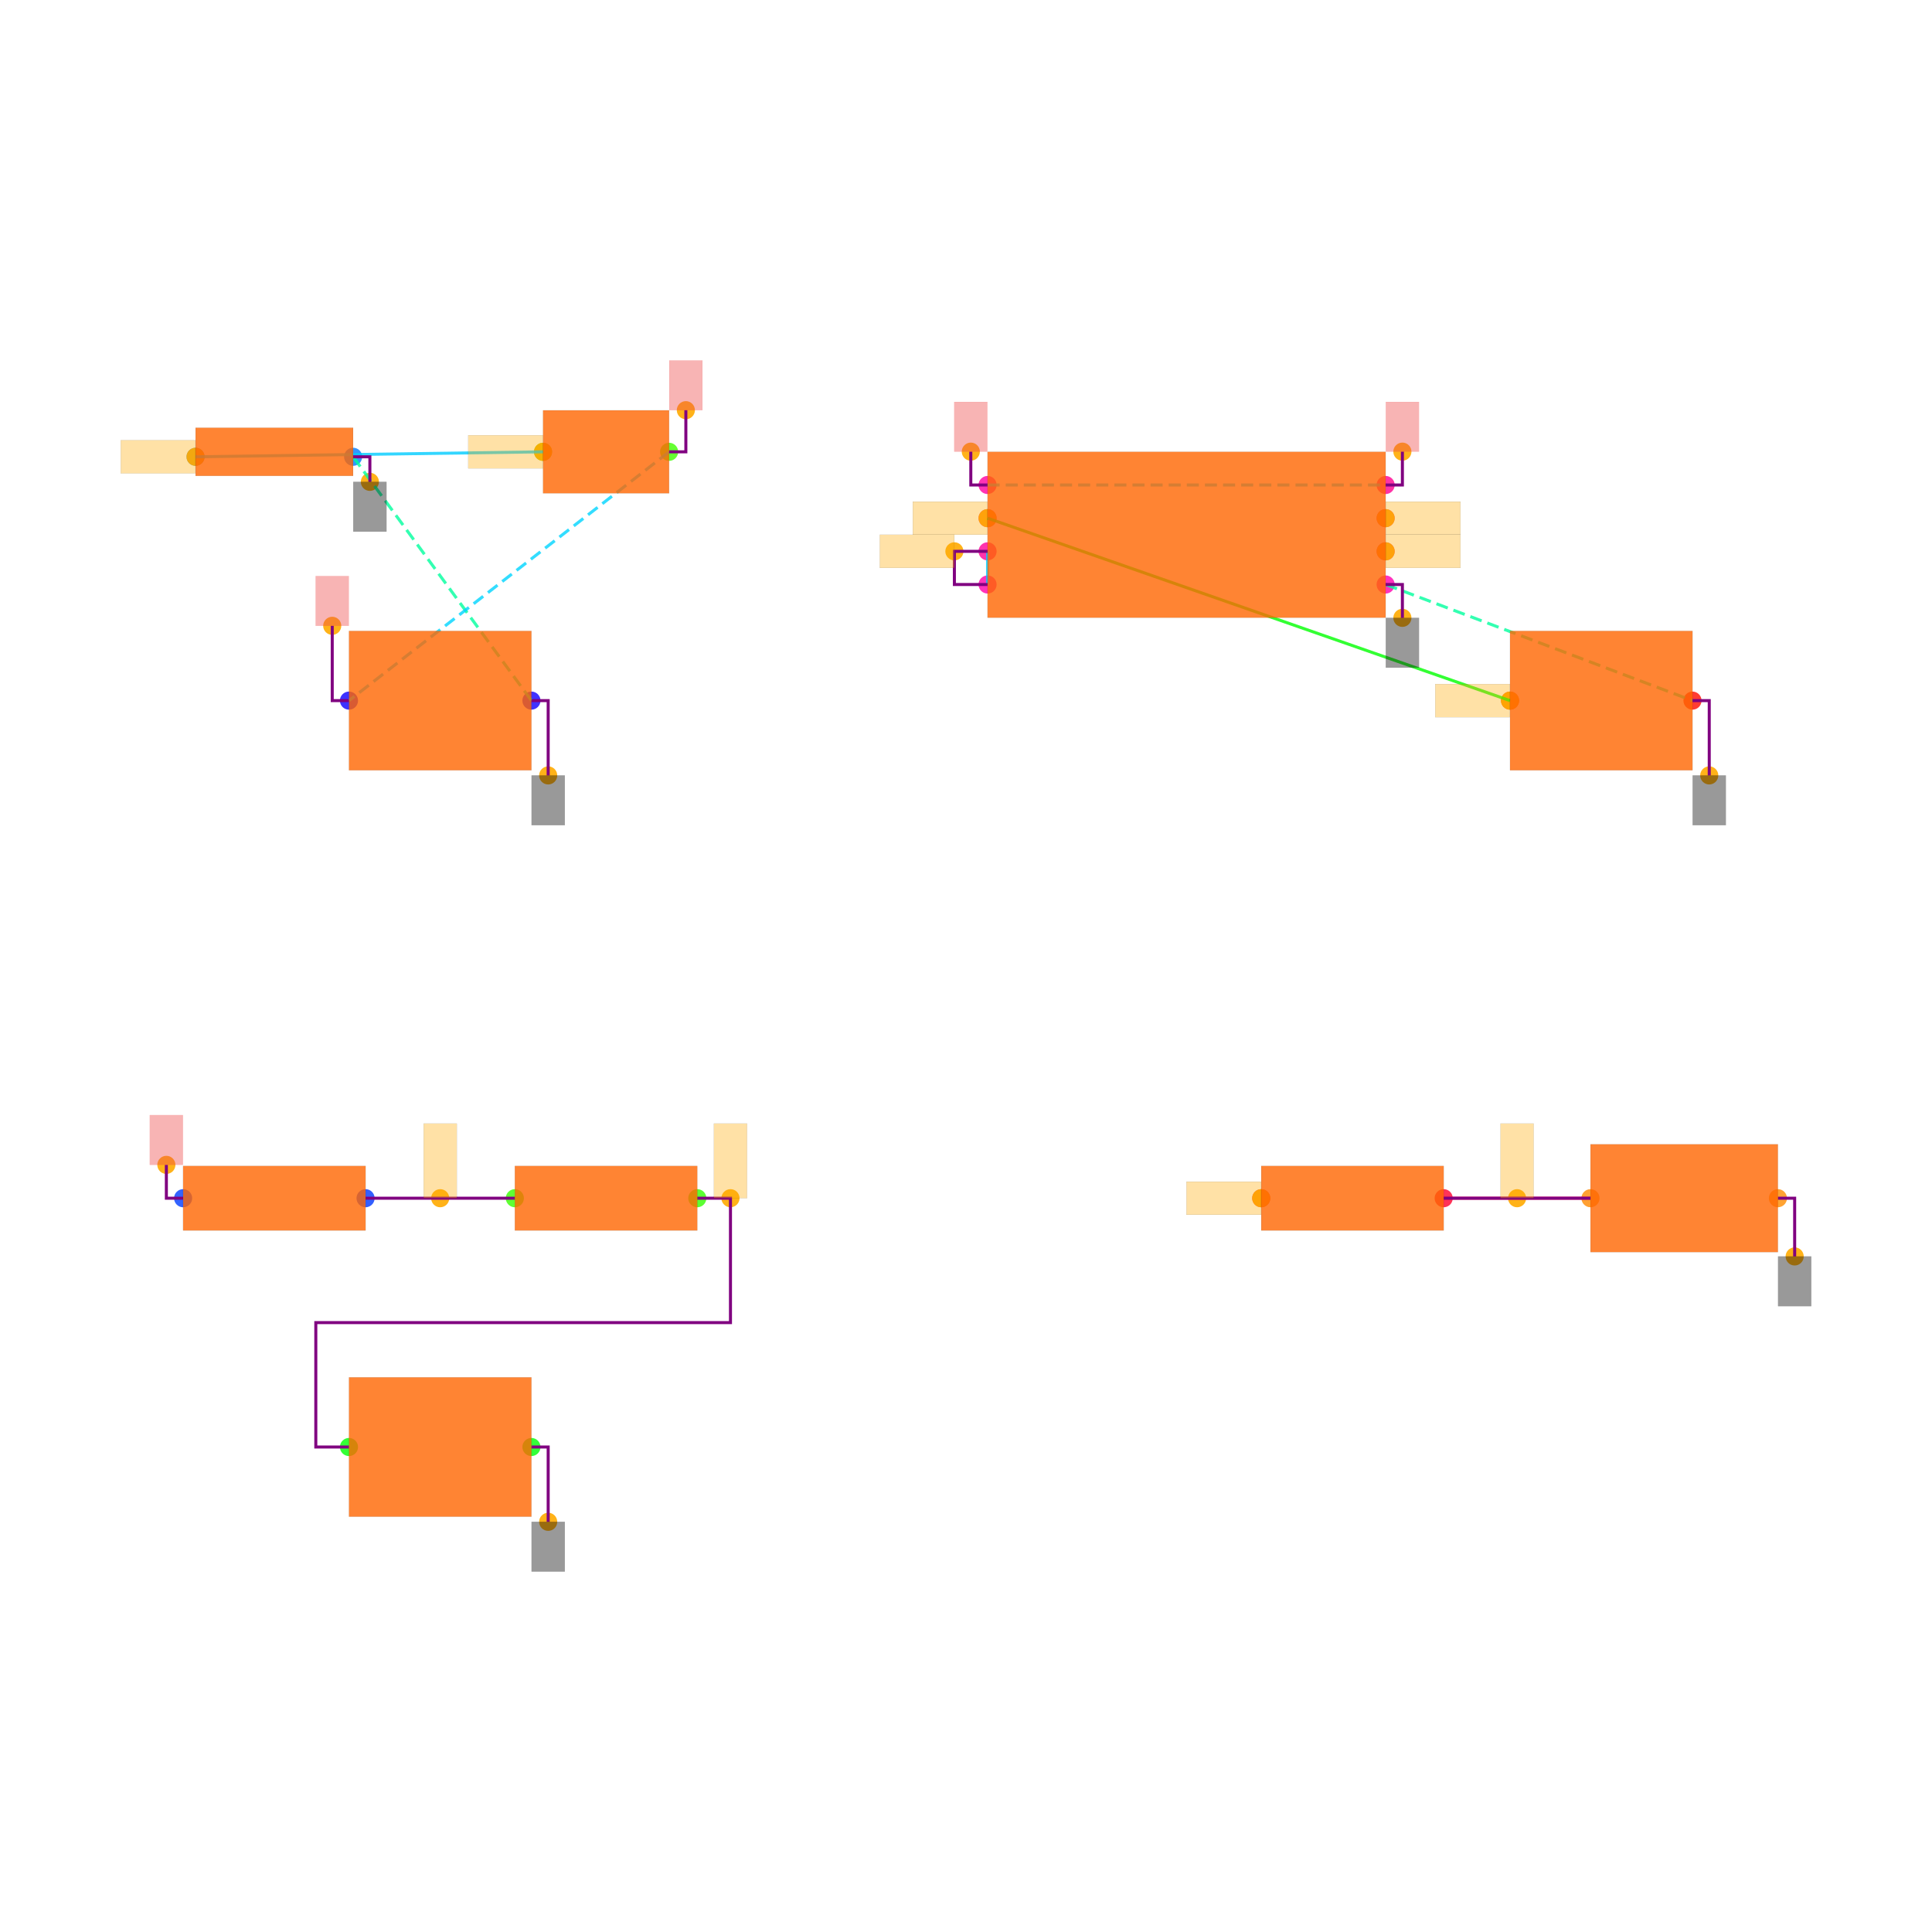
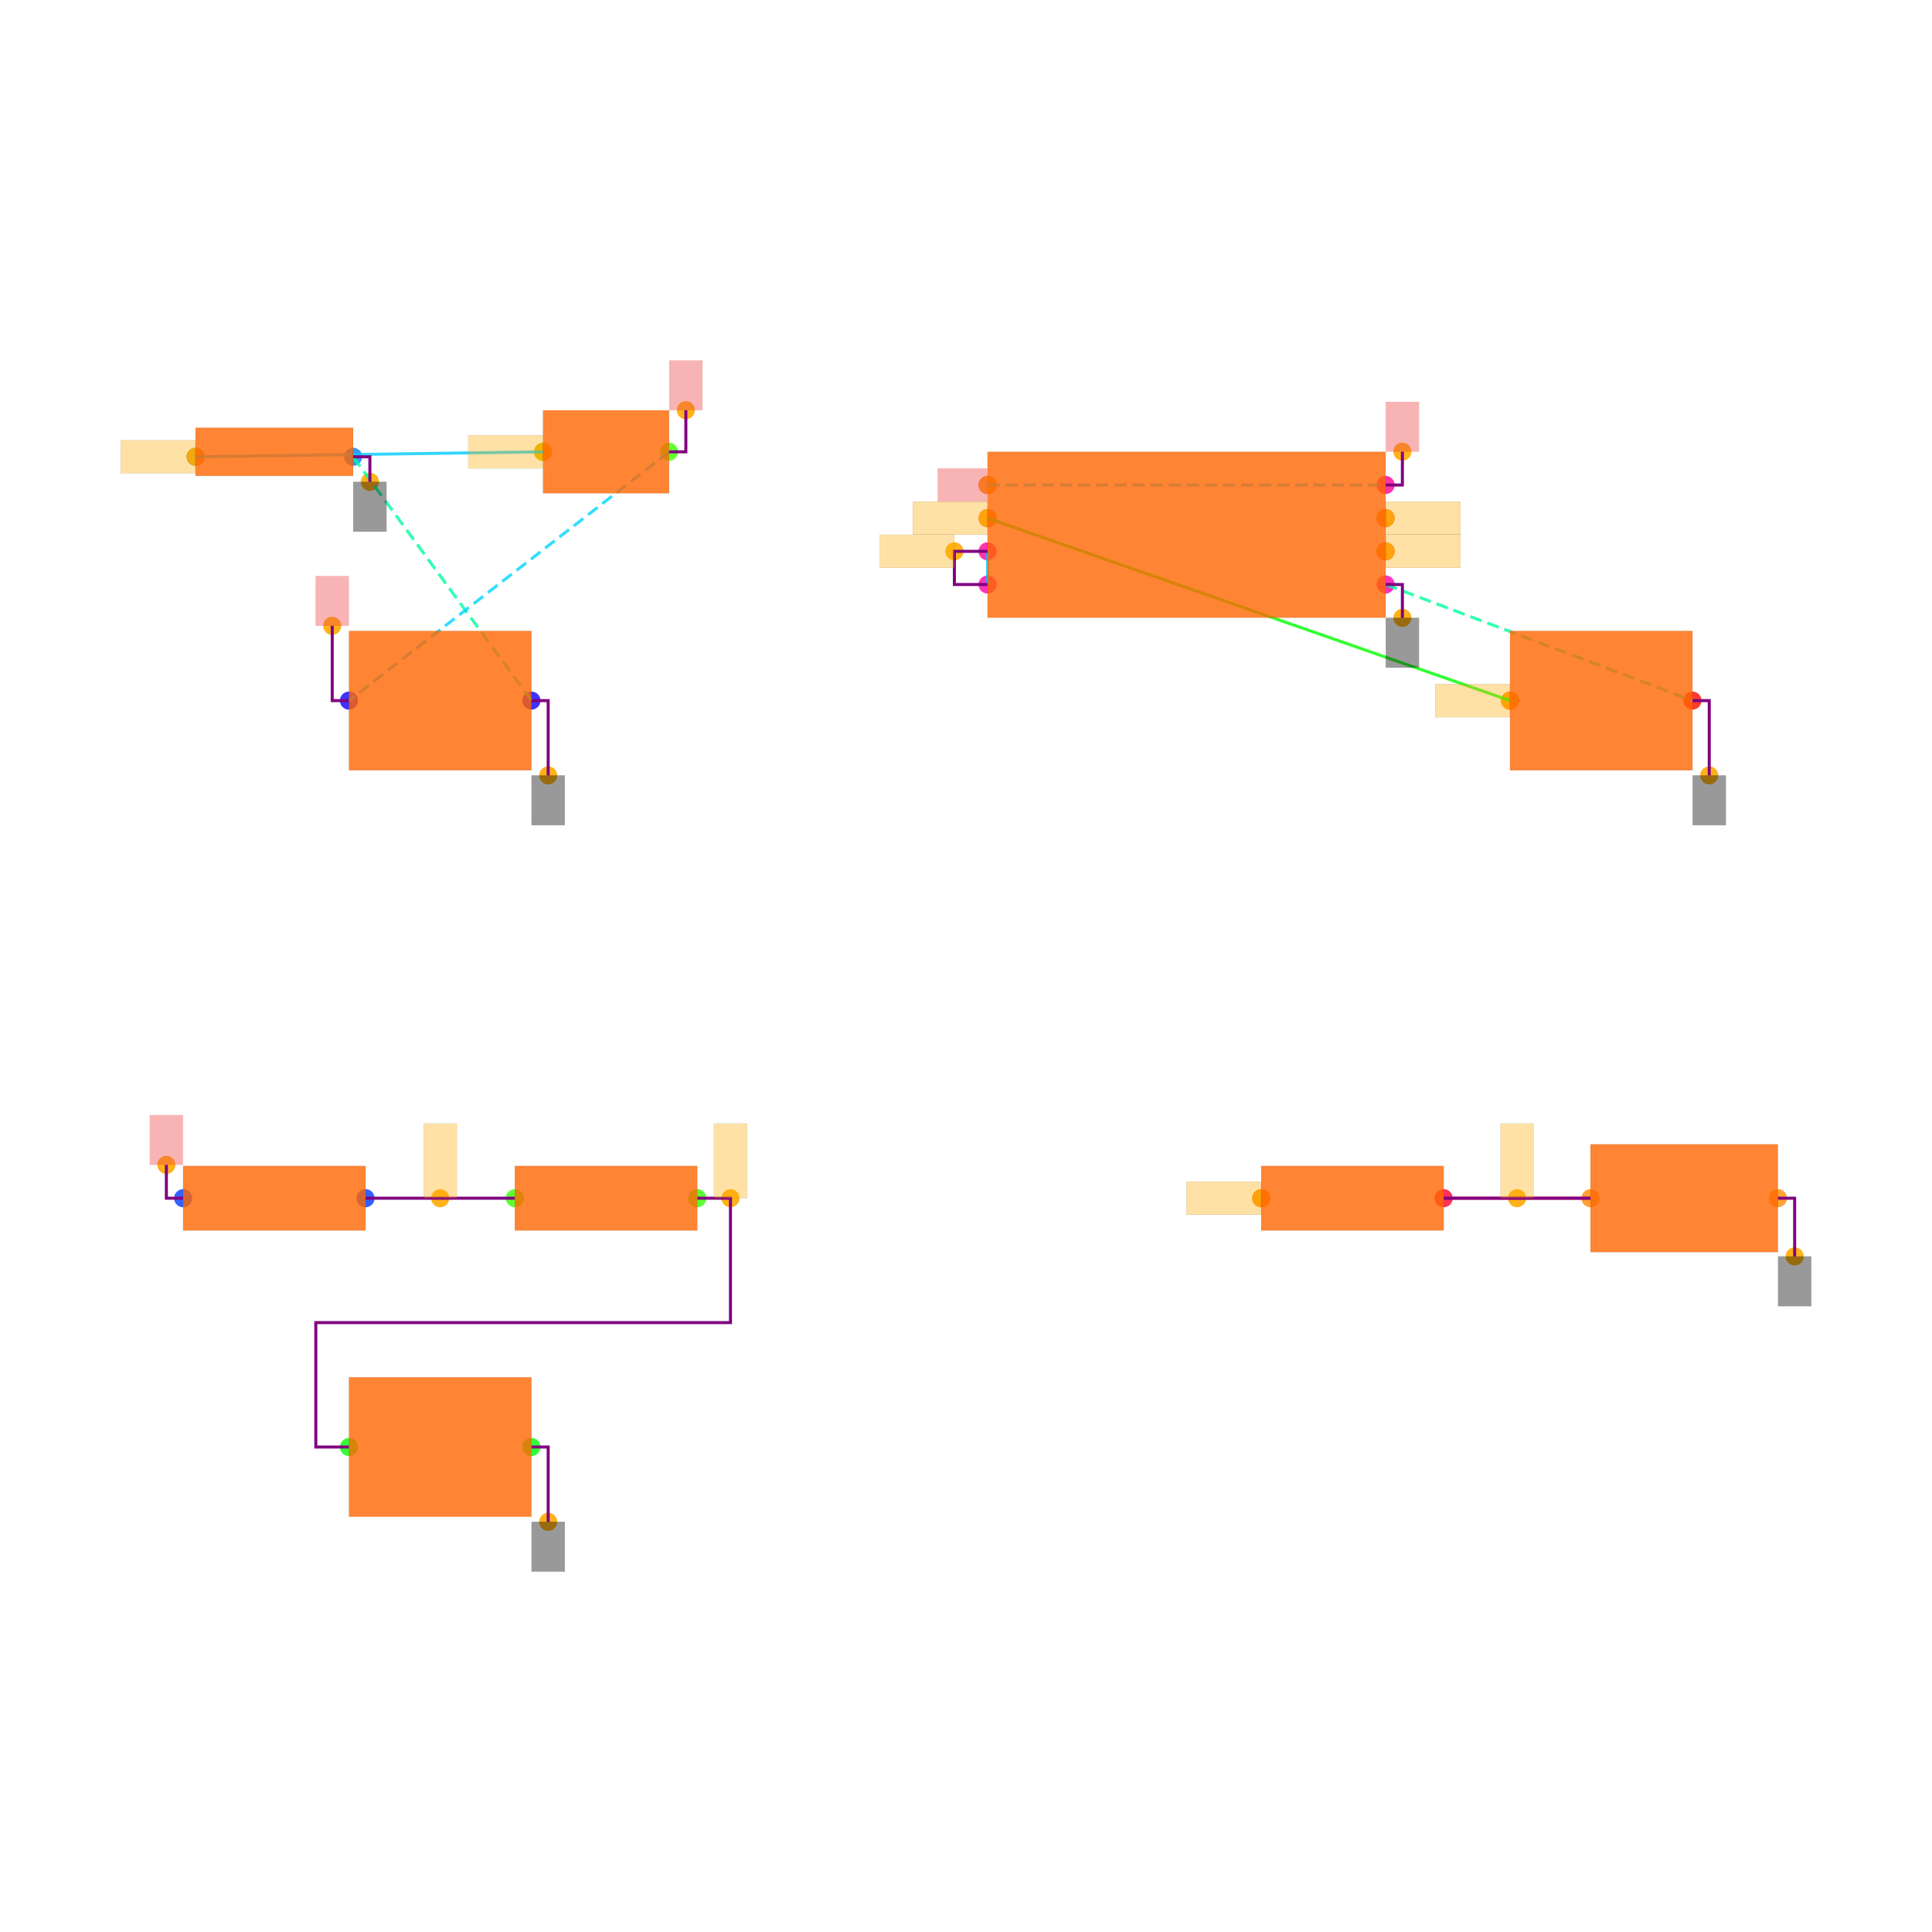
<svg xmlns="http://www.w3.org/2000/svg" width="640" height="640" viewBox="0 0 640 640">
  <rect width="100%" height="100%" fill="white" />
  <g>
    <circle data-type="point" data-label="B1.1 x-" data-x="-4.475" data-y="2.9699999999999998" cx="64.78" cy="151.319" r="3" fill="hsl(210, 100%, 50%, 0.8)" />
  </g>
  <g>
    <circle data-type="point" data-label="B1.2 x+" data-x="-3.525" data-y="2.9699999999999998" cx="116.978" cy="151.319" r="3" fill="hsl(211, 100%, 50%, 0.8)" />
  </g>
  <g>
    <circle data-type="point" data-label="SW1.1 x-" data-x="-2.38" data-y="3" cx="179.89" cy="149.67" r="3" fill="hsl(104, 100%, 50%, 0.8)" />
  </g>
  <g>
    <circle data-type="point" data-label="SW1.2 x+" data-x="-1.62" data-y="3" cx="221.648" cy="149.67" r="3" fill="hsl(105, 100%, 50%, 0.8)" />
  </g>
  <g>
    <circle data-type="point" data-label="C3.1 x-" data-x="-3.55" data-y="1.5" cx="115.604" cy="232.088" r="3" fill="hsl(243, 100%, 50%, 0.8)" />
  </g>
  <g>
    <circle data-type="point" data-label="C3.2 x+" data-x="-2.45" data-y="1.5" cx="176.044" cy="232.088" r="3" fill="hsl(244, 100%, 50%, 0.8)" />
  </g>
  <g>
    <circle data-type="point" data-label="U1.1 x+" data-x="2.7" data-y="2.2" cx="459.011" cy="193.626" r="3" fill="hsl(319, 100%, 50%, 0.8)" />
  </g>
  <g>
    <circle data-type="point" data-label="U1.2 x-" data-x="0.2999999999999998" data-y="2.2" cx="327.143" cy="193.626" r="3" fill="hsl(320, 100%, 50%, 0.8)" />
  </g>
  <g>
    <circle data-type="point" data-label="U1.3 x+" data-x="2.7" data-y="2.6" cx="459.011" cy="171.648" r="3" fill="hsl(321, 100%, 50%, 0.8)" />
  </g>
  <g>
    <circle data-type="point" data-label="U1.4 x-" data-x="0.2999999999999998" data-y="2.8" cx="327.143" cy="160.659" r="3" fill="hsl(322, 100%, 50%, 0.8)" />
  </g>
  <g>
    <circle data-type="point" data-label="U1.5 x-" data-x="0.2999999999999998" data-y="2.6" cx="327.143" cy="171.648" r="3" fill="hsl(323, 100%, 50%, 0.8)" />
  </g>
  <g>
    <circle data-type="point" data-label="U1.6 x-" data-x="0.2999999999999998" data-y="2.4" cx="327.143" cy="182.637" r="3" fill="hsl(324, 100%, 50%, 0.8)" />
  </g>
  <g>
    <circle data-type="point" data-label="U1.7 x+" data-x="2.7" data-y="2.4" cx="459.011" cy="182.637" r="3" fill="hsl(325, 100%, 50%, 0.8)" />
  </g>
  <g>
    <circle data-type="point" data-label="U1.8 x+" data-x="2.7" data-y="2.8" cx="459.011" cy="160.659" r="3" fill="hsl(326, 100%, 50%, 0.8)" />
  </g>
  <g>
    <circle data-type="point" data-label="C2.1 x-" data-x="3.45" data-y="1.5" cx="500.22" cy="232.088" r="3" fill="hsl(2, 100%, 50%, 0.8)" />
  </g>
  <g>
    <circle data-type="point" data-label="C2.2 x+" data-x="4.55" data-y="1.5" cx="560.659" cy="232.088" r="3" fill="hsl(3, 100%, 50%, 0.8)" />
  </g>
  <g>
    <circle data-type="point" data-label="R1.1 x-" data-x="-4.550000000000001" data-y="-1.5" cx="60.659" cy="396.923" r="3" fill="hsl(226, 100%, 50%, 0.8)" />
  </g>
  <g>
    <circle data-type="point" data-label="R1.2 x+" data-x="-3.4499999999999997" data-y="-1.5" cx="121.099" cy="396.923" r="3" fill="hsl(227, 100%, 50%, 0.8)" />
  </g>
  <g>
    <circle data-type="point" data-label="R2.1 x-" data-x="-2.55" data-y="-1.5" cx="170.549" cy="396.923" r="3" fill="hsl(107, 100%, 50%, 0.8)" />
  </g>
  <g>
    <circle data-type="point" data-label="R2.2 x+" data-x="-1.45" data-y="-1.5" cx="230.989" cy="396.923" r="3" fill="hsl(108, 100%, 50%, 0.8)" />
  </g>
  <g>
    <circle data-type="point" data-label="C1.1 x-" data-x="-3.55" data-y="-3" cx="115.604" cy="479.341" r="3" fill="hsl(121, 100%, 50%, 0.8)" />
  </g>
  <g>
    <circle data-type="point" data-label="C1.2 x+" data-x="-2.45" data-y="-3" cx="176.044" cy="479.341" r="3" fill="hsl(122, 100%, 50%, 0.8)" />
  </g>
  <g>
    <circle data-type="point" data-label="R3.1 x-" data-x="1.95" data-y="-1.5" cx="417.802" cy="396.923" r="3" fill="hsl(348, 100%, 50%, 0.8)" />
  </g>
  <g>
    <circle data-type="point" data-label="R3.2 x+" data-x="3.05" data-y="-1.5" cx="478.242" cy="396.923" r="3" fill="hsl(349, 100%, 50%, 0.8)" />
  </g>
  <g>
    <circle data-type="point" data-label="D1.1 x-" data-x="3.935" data-y="-1.5" cx="526.868" cy="396.923" r="3" fill="hsl(32, 100%, 50%, 0.8)" />
  </g>
  <g>
    <circle data-type="point" data-label="D1.2 x+" data-x="5.0649999999999995" data-y="-1.5" cx="588.956" cy="396.923" r="3" fill="hsl(33, 100%, 50%, 0.8)" />
  </g>
  <g>
    <circle data-type="point" data-label="anchorPoint orientation: x-" data-x="-4.475" data-y="2.9699999999999998" cx="64.78" cy="151.319" r="3" fill="hsl(40, 100%, 50%, 0.9)" />
  </g>
  <g>
    <circle data-type="point" data-label="anchorPoint orientation: x-" data-x="-2.38" data-y="3" cx="179.89" cy="149.67" r="3" fill="hsl(40, 100%, 50%, 0.9)" />
  </g>
  <g>
    <circle data-type="point" data-label="anchorPoint orientation: y-" data-x="-3.424" data-y="2.819" cx="122.527" cy="159.615" r="3" fill="hsl(40, 100%, 50%, 0.9)" />
  </g>
  <g>
    <circle data-type="point" data-label="anchorPoint orientation: y-" data-x="-2.349" data-y="1.0490000000000002" cx="181.593" cy="256.868" r="3" fill="hsl(40, 100%, 50%, 0.9)" />
  </g>
  <g>
    <circle data-type="point" data-label="anchorPoint orientation: y-" data-x="2.801" data-y="1.9990000000000003" cx="464.56" cy="204.67" r="3" fill="hsl(40, 100%, 50%, 0.9)" />
  </g>
  <g>
    <circle data-type="point" data-label="anchorPoint orientation: y-" data-x="4.651" data-y="1.0490000000000002" cx="566.209" cy="256.868" r="3" fill="hsl(40, 100%, 50%, 0.9)" />
  </g>
  <g>
    <circle data-type="point" data-label="anchorPoint orientation: y-" data-x="-2.349" data-y="-3.4509999999999996" cx="181.593" cy="504.121" r="3" fill="hsl(40, 100%, 50%, 0.9)" />
  </g>
  <g>
    <circle data-type="point" data-label="anchorPoint orientation: y-" data-x="5.1659999999999995" data-y="-1.851" cx="594.505" cy="416.209" r="3" fill="hsl(40, 100%, 50%, 0.9)" />
  </g>
  <g>
    <circle data-type="point" data-label="anchorPoint orientation: y+" data-x="-1.5190000000000001" data-y="3.251" cx="227.198" cy="135.879" r="3" fill="hsl(40, 100%, 50%, 0.9)" />
  </g>
  <g>
    <circle data-type="point" data-label="anchorPoint orientation: y+" data-x="-3.651" data-y="1.9509999999999998" cx="110.055" cy="207.308" r="3" fill="hsl(40, 100%, 50%, 0.9)" />
  </g>
  <g>
-     <circle data-type="point" data-label="anchorPoint orientation: y+" data-x="0.19899999999999982" data-y="3.001" cx="321.593" cy="149.615" r="3" fill="hsl(40, 100%, 50%, 0.9)" />
+     <circle data-type="point" data-label="anchorPoint orientation: x-" data-x="0.2999999999999998" data-y="2.8" cx="327.143" cy="160.659" r="3" fill="hsl(40, 100%, 50%, 0.9)" />
  </g>
  <g>
    <circle data-type="point" data-label="anchorPoint orientation: y+" data-x="2.801" data-y="3.001" cx="464.56" cy="149.615" r="3" fill="hsl(40, 100%, 50%, 0.9)" />
  </g>
  <g>
    <circle data-type="point" data-label="anchorPoint orientation: y+" data-x="-4.651000000000001" data-y="-1.2990000000000002" cx="55.11" cy="385.879" r="3" fill="hsl(40, 100%, 50%, 0.9)" />
  </g>
  <g>
    <circle data-type="point" data-label="anchorPoint orientation: x-" data-x="0.09999999999999981" data-y="2.4" cx="316.154" cy="182.637" r="3" fill="hsl(40, 100%, 50%, 0.9)" />
  </g>
  <g>
    <circle data-type="point" data-label="anchorPoint orientation: y+" data-x="-1.25" data-y="-1.5" cx="241.978" cy="396.923" r="3" fill="hsl(40, 100%, 50%, 0.9)" />
  </g>
  <g>
    <circle data-type="point" data-label="anchorPoint orientation: x+" data-x="2.7" data-y="2.6" cx="459.011" cy="171.648" r="3" fill="hsl(40, 100%, 50%, 0.9)" />
  </g>
  <g>
    <circle data-type="point" data-label="anchorPoint orientation: x-" data-x="1.95" data-y="-1.5" cx="417.802" cy="396.923" r="3" fill="hsl(40, 100%, 50%, 0.9)" />
  </g>
  <g>
    <circle data-type="point" data-label="anchorPoint orientation: x-" data-x="0.2999999999999998" data-y="2.6" cx="327.143" cy="171.648" r="3" fill="hsl(40, 100%, 50%, 0.9)" />
  </g>
  <g>
    <circle data-type="point" data-label="anchorPoint orientation: x-" data-x="3.45" data-y="1.5" cx="500.22" cy="232.088" r="3" fill="hsl(40, 100%, 50%, 0.9)" />
  </g>
  <g>
    <circle data-type="point" data-label="anchorPoint orientation: y+" data-x="-3" data-y="-1.5" cx="145.824" cy="396.923" r="3" fill="hsl(40, 100%, 50%, 0.9)" />
  </g>
  <g>
    <circle data-type="point" data-label="anchorPoint orientation: x+" data-x="2.7" data-y="2.4" cx="459.011" cy="182.637" r="3" fill="hsl(40, 100%, 50%, 0.9)" />
  </g>
  <g>
    <circle data-type="point" data-label="anchorPoint orientation: y+" data-x="3.4924999999999997" data-y="-1.5" cx="502.555" cy="396.923" r="3" fill="hsl(40, 100%, 50%, 0.9)" />
  </g>
  <g>
    <polyline data-points="-4.475,2.9699999999999998 -2.38,3" data-type="line" data-label="" points="64.78,151.319 179.89,149.67" fill="none" stroke="hsl(192, 100%, 50%, 0.8)" stroke-width="1" />
  </g>
  <g>
    <polyline data-points="0.2999999999999998,2.6 3.45,1.5" data-type="line" data-label="" points="327.143,171.648 500.22,232.088" fill="none" stroke="hsl(120, 100%, 50%, 0.8)" stroke-width="1" />
  </g>
  <g>
    <polyline data-points="0.2999999999999998,2.4 0.2999999999999998,2.2" data-type="line" data-label="" points="327.143,182.637 327.143,193.626" fill="none" stroke="hsl(192, 100%, 50%, 0.8)" stroke-width="1" />
  </g>
  <g>
    <polyline data-points="3.05,-1.5 3.935,-1.5" data-type="line" data-label="" points="478.242,396.923 526.868,396.923" fill="none" stroke="hsl(344, 100%, 50%, 0.8)" stroke-width="1" />
  </g>
  <g>
    <polyline data-points="-3.525,2.9699999999999998 -2.45,1.5" data-type="line" data-label="" points="116.978,151.319 176.044,232.088" fill="none" stroke="hsl(157, 100%, 50%, 0.8)" stroke-width="1" stroke-dasharray="4 2" />
  </g>
  <g>
    <polyline data-points="2.7,2.2 4.55,1.5" data-type="line" data-label="" points="459.011,193.626 560.659,232.088" fill="none" stroke="hsl(157, 100%, 50%, 0.8)" stroke-width="1" stroke-dasharray="4 2" />
  </g>
  <g>
    <polyline data-points="-1.62,3 -3.55,1.5" data-type="line" data-label="" points="221.648,149.67 115.604,232.088" fill="none" stroke="hsl(190, 100%, 50%, 0.8)" stroke-width="1" stroke-dasharray="4 2" />
  </g>
  <g>
    <polyline data-points="0.2999999999999998,2.8 2.7,2.8" data-type="line" data-label="" points="327.143,160.659 459.011,160.659" fill="none" stroke="hsl(190, 100%, 50%, 0.8)" stroke-width="1" stroke-dasharray="4 2" />
  </g>
  <g>
    <polyline data-points="0.2999999999999998,2.4 0.09999999999999981,2.4 0.09999999999999981,2.2 0.2999999999999998,2.2" data-type="line" data-label="" points="327.143,182.637 316.154,182.637 316.154,193.626 327.143,193.626" fill="none" stroke="purple" stroke-width="1" />
  </g>
  <g>
    <polyline data-points="-2.55,-1.5 -3.4499999999999997,-1.5" data-type="line" data-label="" points="170.549,396.923 121.099,396.923" fill="none" stroke="purple" stroke-width="1" />
  </g>
  <g>
    <polyline data-points="3.05,-1.5 3.935,-1.5" data-type="line" data-label="" points="478.242,396.923 526.868,396.923" fill="none" stroke="purple" stroke-width="1" />
  </g>
  <g>
    <polyline data-points="-1.4500000000000002,-1.5 -1.25,-1.5 -1.25,-2.25 -3.75,-2.25 -3.75,-3 -3.55,-3" data-type="line" data-label="" points="230.989,396.923 241.978,396.923 241.978,438.132 104.615,438.132 104.615,479.341 115.604,479.341" fill="none" stroke="purple" stroke-width="1" />
  </g>
  <g>
    <polyline data-points="-3.525,2.9699999999999998 -3.424,2.9699999999999998 -3.424,2.819" data-type="line" data-label="" points="116.978,151.319 122.527,151.319 122.527,159.615" fill="none" stroke="purple" stroke-width="1" />
  </g>
  <g>
    <polyline data-points="-2.45,1.5 -2.349,1.5 -2.349,1.0490000000000002" data-type="line" data-label="" points="176.044,232.088 181.593,232.088 181.593,256.868" fill="none" stroke="purple" stroke-width="1" />
  </g>
  <g>
    <polyline data-points="2.7,2.2 2.801,2.2 2.801,1.9990000000000003" data-type="line" data-label="" points="459.011,193.626 464.56,193.626 464.56,204.67" fill="none" stroke="purple" stroke-width="1" />
  </g>
  <g>
    <polyline data-points="4.55,1.5 4.651,1.5 4.651,1.0490000000000002" data-type="line" data-label="" points="560.659,232.088 566.209,232.088 566.209,256.868" fill="none" stroke="purple" stroke-width="1" />
  </g>
  <g>
    <polyline data-points="-2.45,-3 -2.349,-3 -2.349,-3.4509999999999996" data-type="line" data-label="" points="176.044,479.341 181.593,479.341 181.593,504.121" fill="none" stroke="purple" stroke-width="1" />
  </g>
  <g>
    <polyline data-points="5.0649999999999995,-1.5 5.1659999999999995,-1.5 5.1659999999999995,-1.851" data-type="line" data-label="" points="588.956,396.923 594.505,396.923 594.505,416.209" fill="none" stroke="purple" stroke-width="1" />
  </g>
  <g>
    <polyline data-points="-1.62,3 -1.5190000000000001,3 -1.5190000000000001,3.251" data-type="line" data-label="" points="221.648,149.67 227.198,149.67 227.198,135.879" fill="none" stroke="purple" stroke-width="1" />
  </g>
  <g>
    <polyline data-points="-3.55,1.5 -3.651,1.5 -3.651,1.9509999999999998" data-type="line" data-label="" points="115.604,232.088 110.055,232.088 110.055,207.308" fill="none" stroke="purple" stroke-width="1" />
  </g>
  <g>
-     <polyline data-points="0.2999999999999998,2.8 0.19899999999999982,2.8 0.19899999999999982,3.001" data-type="line" data-label="" points="327.143,160.659 321.593,160.659 321.593,149.615" fill="none" stroke="purple" stroke-width="1" />
-   </g>
-   <g>
    <polyline data-points="2.7,2.8 2.801,2.8 2.801,3.001" data-type="line" data-label="" points="459.011,160.659 464.56,160.659 464.56,149.615" fill="none" stroke="purple" stroke-width="1" />
  </g>
  <g>
    <polyline data-points="-4.550000000000001,-1.5 -4.651000000000001,-1.5 -4.651000000000001,-1.2990000000000002" data-type="line" data-label="" points="60.659,396.923 55.11,396.923 55.11,385.879" fill="none" stroke="purple" stroke-width="1" />
  </g>
  <g>
    <rect data-type="rect" data-label="schematic_component_0" data-x="-4" data-y="3" x="64.78" y="141.703" width="52.198" height="15.934" fill="hsl(24, 100%, 50%, 0.8)" stroke="black" stroke-width="0.018" />
  </g>
  <g>
    <rect data-type="rect" data-label="schematic_component_1" data-x="-2" data-y="3" x="179.89" y="135.934" width="41.758" height="27.473" fill="hsl(24, 100%, 50%, 0.8)" stroke="black" stroke-width="0.018" />
  </g>
  <g>
    <rect data-type="rect" data-label="schematic_component_2" data-x="-3" data-y="1.5" x="115.604" y="209.011" width="60.44" height="46.154" fill="hsl(24, 100%, 50%, 0.8)" stroke="black" stroke-width="0.018" />
  </g>
  <g>
    <rect data-type="rect" data-label="schematic_component_3" data-x="1.5" data-y="2.5" x="327.143" y="149.67" width="131.868" height="54.945" fill="hsl(24, 100%, 50%, 0.8)" stroke="black" stroke-width="0.018" />
  </g>
  <g>
    <rect data-type="rect" data-label="schematic_component_4" data-x="4" data-y="1.5" x="500.22" y="209.011" width="60.44" height="46.154" fill="hsl(24, 100%, 50%, 0.8)" stroke="black" stroke-width="0.018" />
  </g>
  <g>
    <rect data-type="rect" data-label="schematic_component_5" data-x="-4" data-y="-1.5" x="60.659" y="386.239" width="60.44" height="21.369" fill="hsl(24, 100%, 50%, 0.8)" stroke="black" stroke-width="0.018" />
  </g>
  <g>
    <rect data-type="rect" data-label="schematic_component_6" data-x="-2" data-y="-1.5" x="170.549" y="386.239" width="60.44" height="21.369" fill="hsl(24, 100%, 50%, 0.8)" stroke="black" stroke-width="0.018" />
  </g>
  <g>
    <rect data-type="rect" data-label="schematic_component_7" data-x="-3" data-y="-3" x="115.604" y="456.264" width="60.44" height="46.154" fill="hsl(24, 100%, 50%, 0.8)" stroke="black" stroke-width="0.018" />
  </g>
  <g>
    <rect data-type="rect" data-label="schematic_component_8" data-x="2.5" data-y="-1.5" x="417.802" y="386.239" width="60.44" height="21.369" fill="hsl(24, 100%, 50%, 0.8)" stroke="black" stroke-width="0.018" />
  </g>
  <g>
    <rect data-type="rect" data-label="schematic_component_9" data-x="4.5" data-y="-1.5" x="526.868" y="379.066" width="62.088" height="35.714" fill="hsl(24, 100%, 50%, 0.8)" stroke="black" stroke-width="0.018" />
  </g>
  <g>
    <rect data-type="rect" data-label="netId: .B1 &gt; .pin1 to .SW1 &gt; .pin1 globalConnNetId: connectivity_net0" data-x="-4.701" data-y="2.9699999999999998" x="40" y="145.824" width="24.725" height="10.989" fill="hsl(40, 100%, 50%, 0.35)" stroke="black" stroke-width="0.018" />
  </g>
  <g>
    <rect data-type="rect" data-label="netId: .B1 &gt; .pin1 to .SW1 &gt; .pin1 globalConnNetId: connectivity_net0" data-x="-2.606" data-y="3" x="155.11" y="144.176" width="24.725" height="10.989" fill="hsl(40, 100%, 50%, 0.35)" stroke="black" stroke-width="0.018" />
  </g>
  <g>
    <rect data-type="rect" data-label="netId: GND globalConnNetId: connectivity_net6" data-x="-3.424" data-y="2.669" x="117.033" y="159.615" width="10.989" height="16.484" fill="#00000066" stroke="#000000" stroke-width="0.018" />
  </g>
  <g>
    <rect data-type="rect" data-label="netId: GND globalConnNetId: connectivity_net6" data-x="-2.349" data-y="0.8990000000000001" x="176.099" y="256.868" width="10.989" height="16.484" fill="#00000066" stroke="#000000" stroke-width="0.018" />
  </g>
  <g>
    <rect data-type="rect" data-label="netId: GND globalConnNetId: connectivity_net6" data-x="2.801" data-y="1.8490000000000004" x="459.066" y="204.67" width="10.989" height="16.484" fill="#00000066" stroke="#000000" stroke-width="0.018" />
  </g>
  <g>
    <rect data-type="rect" data-label="netId: GND globalConnNetId: connectivity_net6" data-x="4.651" data-y="0.8990000000000001" x="560.714" y="256.868" width="10.989" height="16.484" fill="#00000066" stroke="#000000" stroke-width="0.018" />
  </g>
  <g>
    <rect data-type="rect" data-label="netId: GND globalConnNetId: connectivity_net6" data-x="-2.349" data-y="-3.6009999999999995" x="176.099" y="504.121" width="10.989" height="16.484" fill="#00000066" stroke="#000000" stroke-width="0.018" />
  </g>
  <g>
    <rect data-type="rect" data-label="netId: GND globalConnNetId: connectivity_net6" data-x="5.1659999999999995" data-y="-2.001" x="589.011" y="416.209" width="10.989" height="16.484" fill="#00000066" stroke="#000000" stroke-width="0.018" />
  </g>
  <g>
    <rect data-type="rect" data-label="netId: VCC globalConnNetId: connectivity_net7" data-x="-1.5190000000000001" data-y="3.401" x="221.703" y="119.396" width="10.989" height="16.484" fill="#ef444466" stroke="#ef4444" stroke-width="0.018" />
  </g>
  <g>
    <rect data-type="rect" data-label="netId: VCC globalConnNetId: connectivity_net7" data-x="-3.651" data-y="2.101" x="104.56" y="190.824" width="10.989" height="16.484" fill="#ef444466" stroke="#ef4444" stroke-width="0.018" />
  </g>
  <g>
-     <rect data-type="rect" data-label="netId: VCC globalConnNetId: connectivity_net7" data-x="0.19899999999999982" data-y="3.151" x="316.099" y="133.132" width="10.989" height="16.484" fill="#ef444466" stroke="#ef4444" stroke-width="0.018" />
+     <rect data-type="rect" data-label="netId: VCC globalConnNetId: connectivity_net7" data-x="0.14899999999999983" data-y="2.8" x="310.604" y="155.165" width="16.484" height="10.989" fill="#ef444466" stroke="#ef4444" stroke-width="0.018" />
  </g>
  <g>
    <rect data-type="rect" data-label="netId: VCC globalConnNetId: connectivity_net7" data-x="2.801" data-y="3.151" x="459.066" y="133.132" width="10.989" height="16.484" fill="#ef444466" stroke="#ef4444" stroke-width="0.018" />
  </g>
  <g>
    <rect data-type="rect" data-label="netId: VCC globalConnNetId: connectivity_net7" data-x="-4.651000000000001" data-y="-1.1490000000000002" x="49.615" y="369.396" width="10.989" height="16.484" fill="#ef444466" stroke="#ef4444" stroke-width="0.018" />
  </g>
  <g>
    <rect data-type="rect" data-label="netId: .U1 &gt; .THRES to .C1 &gt; .pin1 globalConnNetId: connectivity_net2" data-x="-0.1250000000000002" data-y="2.4" x="291.429" y="177.143" width="24.725" height="10.989" fill="hsl(40, 100%, 50%, 0.35)" stroke="black" stroke-width="0.018" />
  </g>
  <g>
    <rect data-type="rect" data-label="netId: .R2 &gt; .pin2 to .U1 &gt; .THRES globalConnNetId: connectivity_net2" data-x="-1.25" data-y="-1.275" x="236.484" y="372.198" width="10.989" height="24.725" fill="hsl(40, 100%, 50%, 0.35)" stroke="black" stroke-width="0.018" />
  </g>
  <g>
    <rect data-type="rect" data-label="netId: .U1 &gt; .OUT to .R3 &gt; .pin1 globalConnNetId: connectivity_net4" data-x="2.926" data-y="2.6" x="459.066" y="166.154" width="24.725" height="10.989" fill="hsl(40, 100%, 50%, 0.35)" stroke="black" stroke-width="0.018" />
  </g>
  <g>
    <rect data-type="rect" data-label="netId: .U1 &gt; .OUT to .R3 &gt; .pin1 globalConnNetId: connectivity_net4" data-x="1.724" data-y="-1.5" x="393.022" y="391.429" width="24.725" height="10.989" fill="hsl(40, 100%, 50%, 0.35)" stroke="black" stroke-width="0.018" />
  </g>
  <g>
    <rect data-type="rect" data-label="netId: .U1 &gt; .CTRL to .C2 &gt; .pin1 globalConnNetId: connectivity_net1" data-x="0.07399999999999982" data-y="2.6" x="302.363" y="166.154" width="24.725" height="10.989" fill="hsl(40, 100%, 50%, 0.35)" stroke="black" stroke-width="0.018" />
  </g>
  <g>
    <rect data-type="rect" data-label="netId: .U1 &gt; .CTRL to .C2 &gt; .pin1 globalConnNetId: connectivity_net1" data-x="3.224" data-y="1.5" x="475.44" y="226.593" width="24.725" height="10.989" fill="hsl(40, 100%, 50%, 0.35)" stroke="black" stroke-width="0.018" />
  </g>
  <g>
    <rect data-type="rect" data-label="netId: .U1 &gt; .DISCH to .R2 &gt; .pin1 globalConnNetId: connectivity_net3" data-x="-3" data-y="-1.275" x="140.33" y="372.198" width="10.989" height="24.725" fill="hsl(40, 100%, 50%, 0.35)" stroke="black" stroke-width="0.018" />
  </g>
  <g>
    <rect data-type="rect" data-label="netId: .U1 &gt; .DISCH to .R2 &gt; .pin1 globalConnNetId: connectivity_net3" data-x="2.926" data-y="2.4" x="459.066" y="177.143" width="24.725" height="10.989" fill="hsl(40, 100%, 50%, 0.35)" stroke="black" stroke-width="0.018" />
  </g>
  <g>
    <rect data-type="rect" data-label="netId: .R3 &gt; .pin2 to .D1 &gt; .pin1 globalConnNetId: connectivity_net5" data-x="3.4924999999999997" data-y="-1.275" x="497.06" y="372.198" width="10.989" height="24.725" fill="hsl(40, 100%, 50%, 0.35)" stroke="black" stroke-width="0.018" />
  </g>
  <g id="crosshair" style="display: none">
    <line id="crosshair-h" y1="0" y2="640" stroke="#666" stroke-width="0.5" />
    <line id="crosshair-v" x1="0" x2="640" stroke="#666" stroke-width="0.5" />
    <text id="coordinates" font-family="monospace" font-size="12" fill="#666" />
  </g>
</svg>
